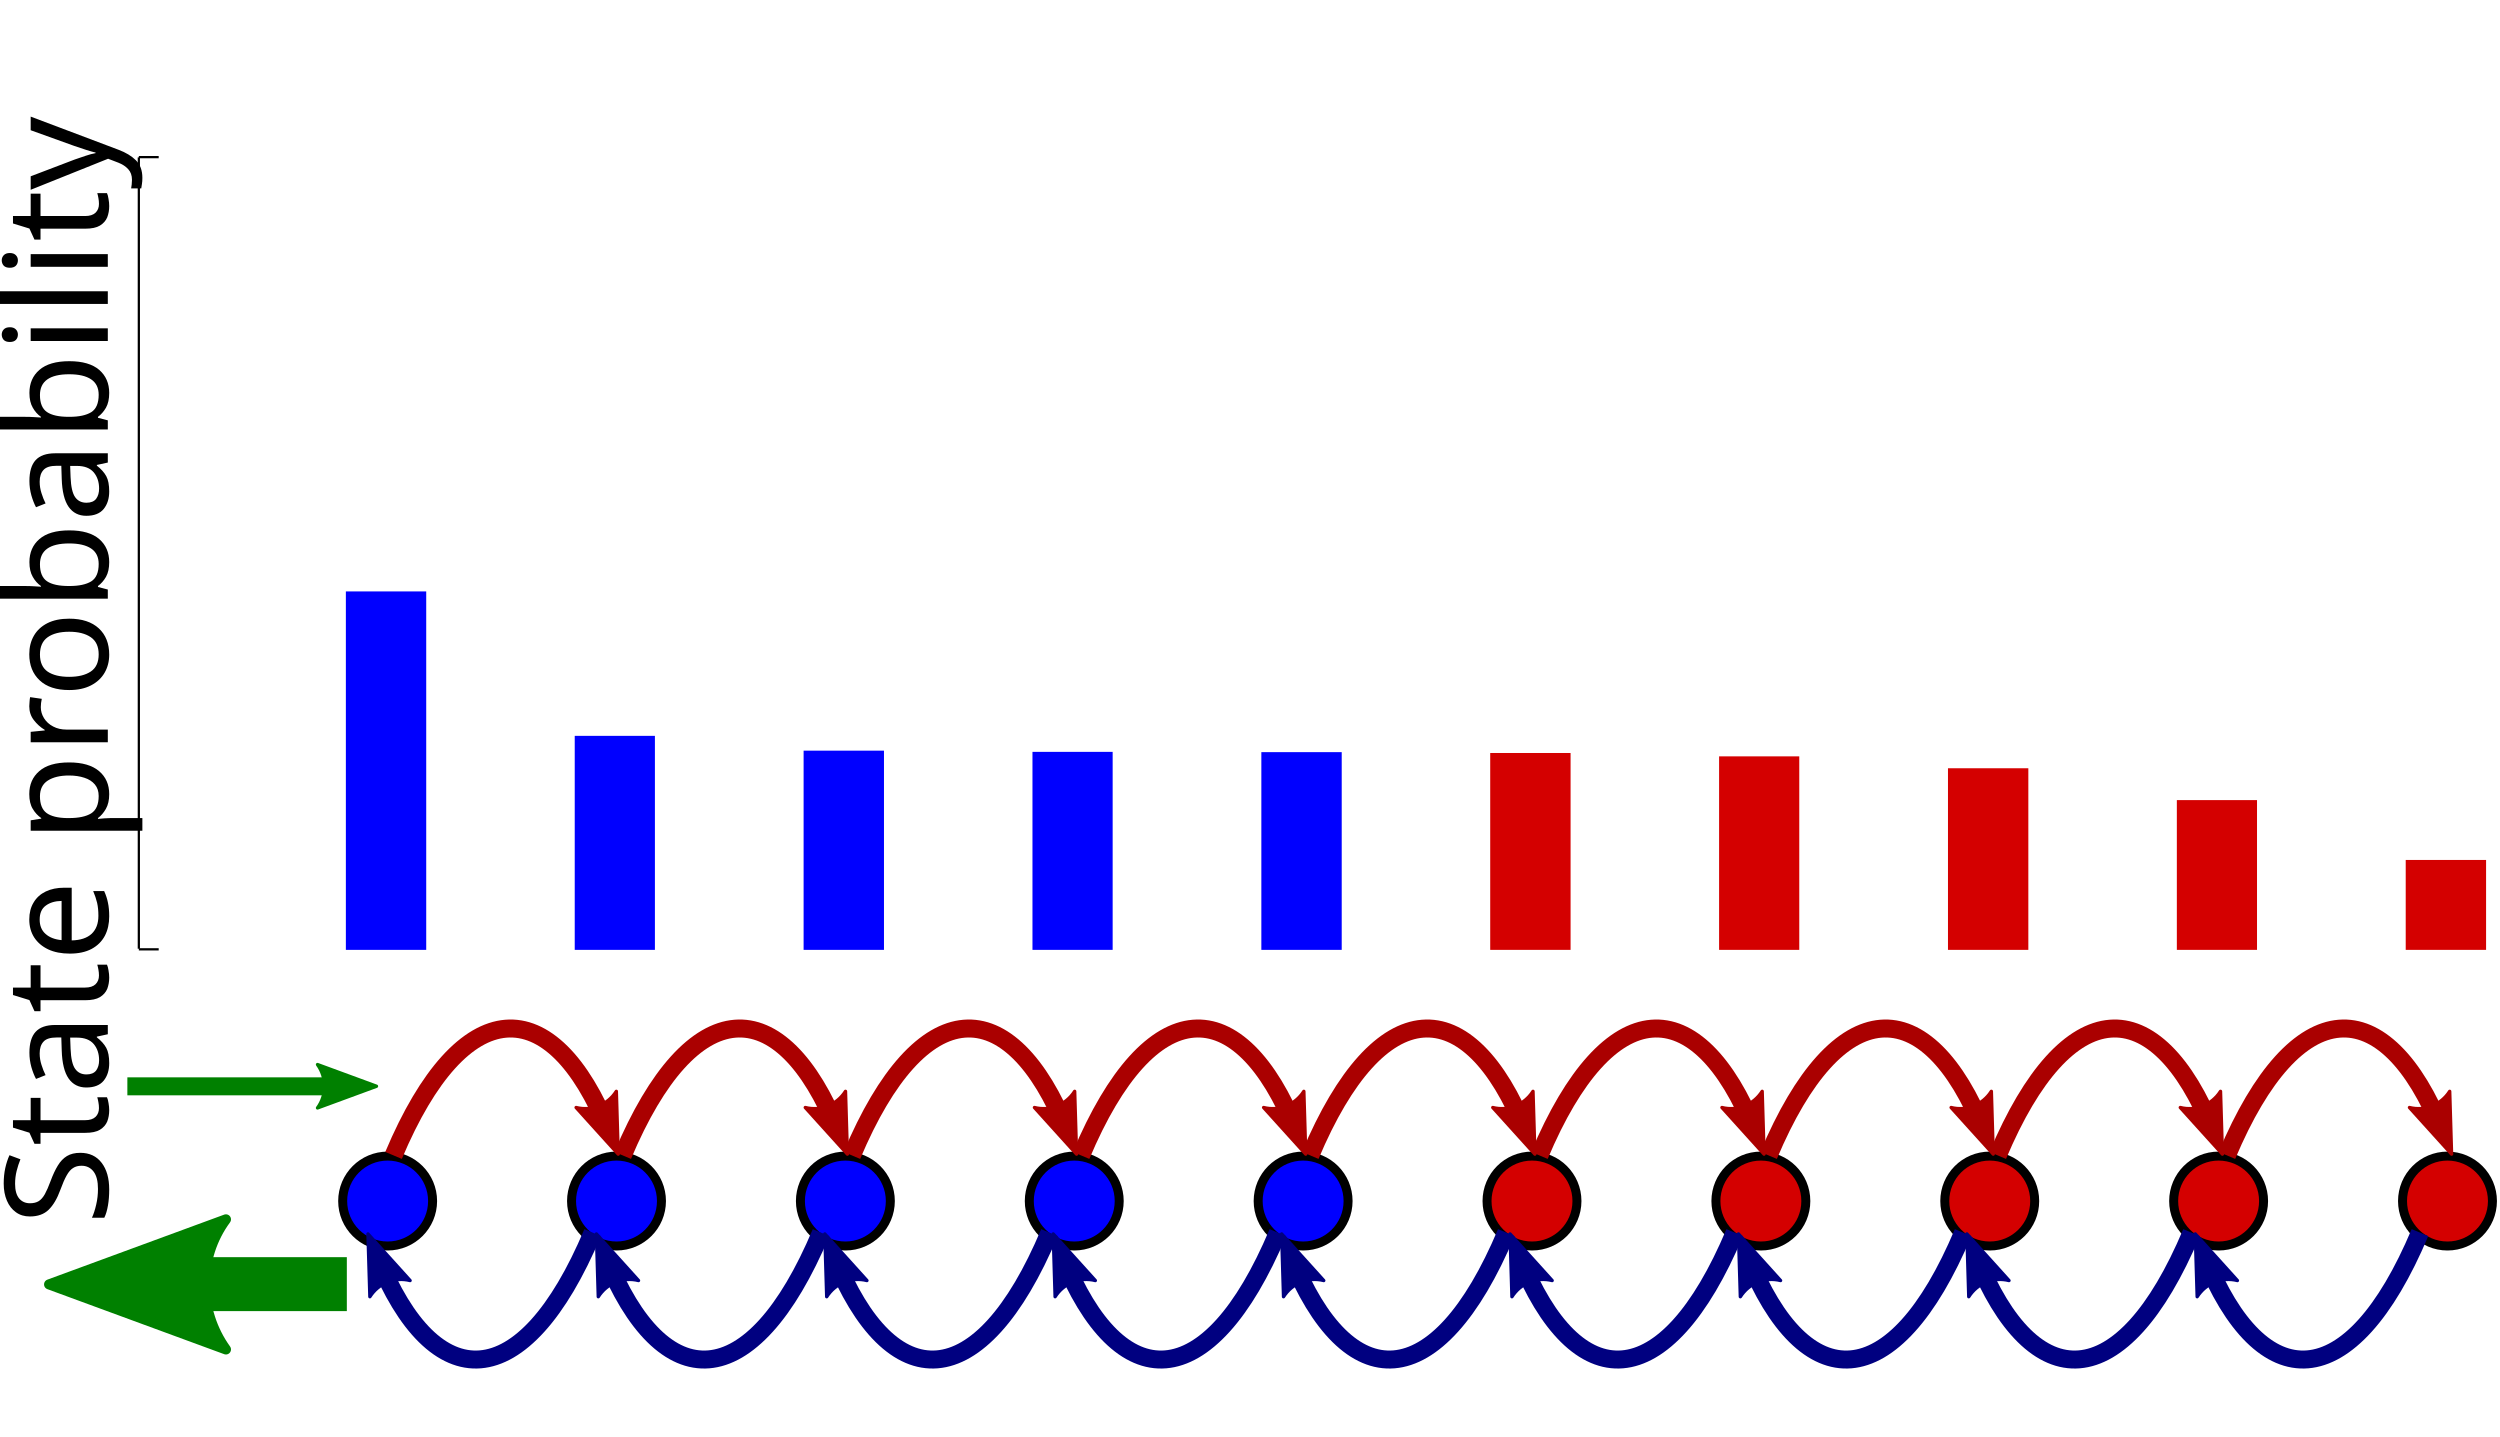
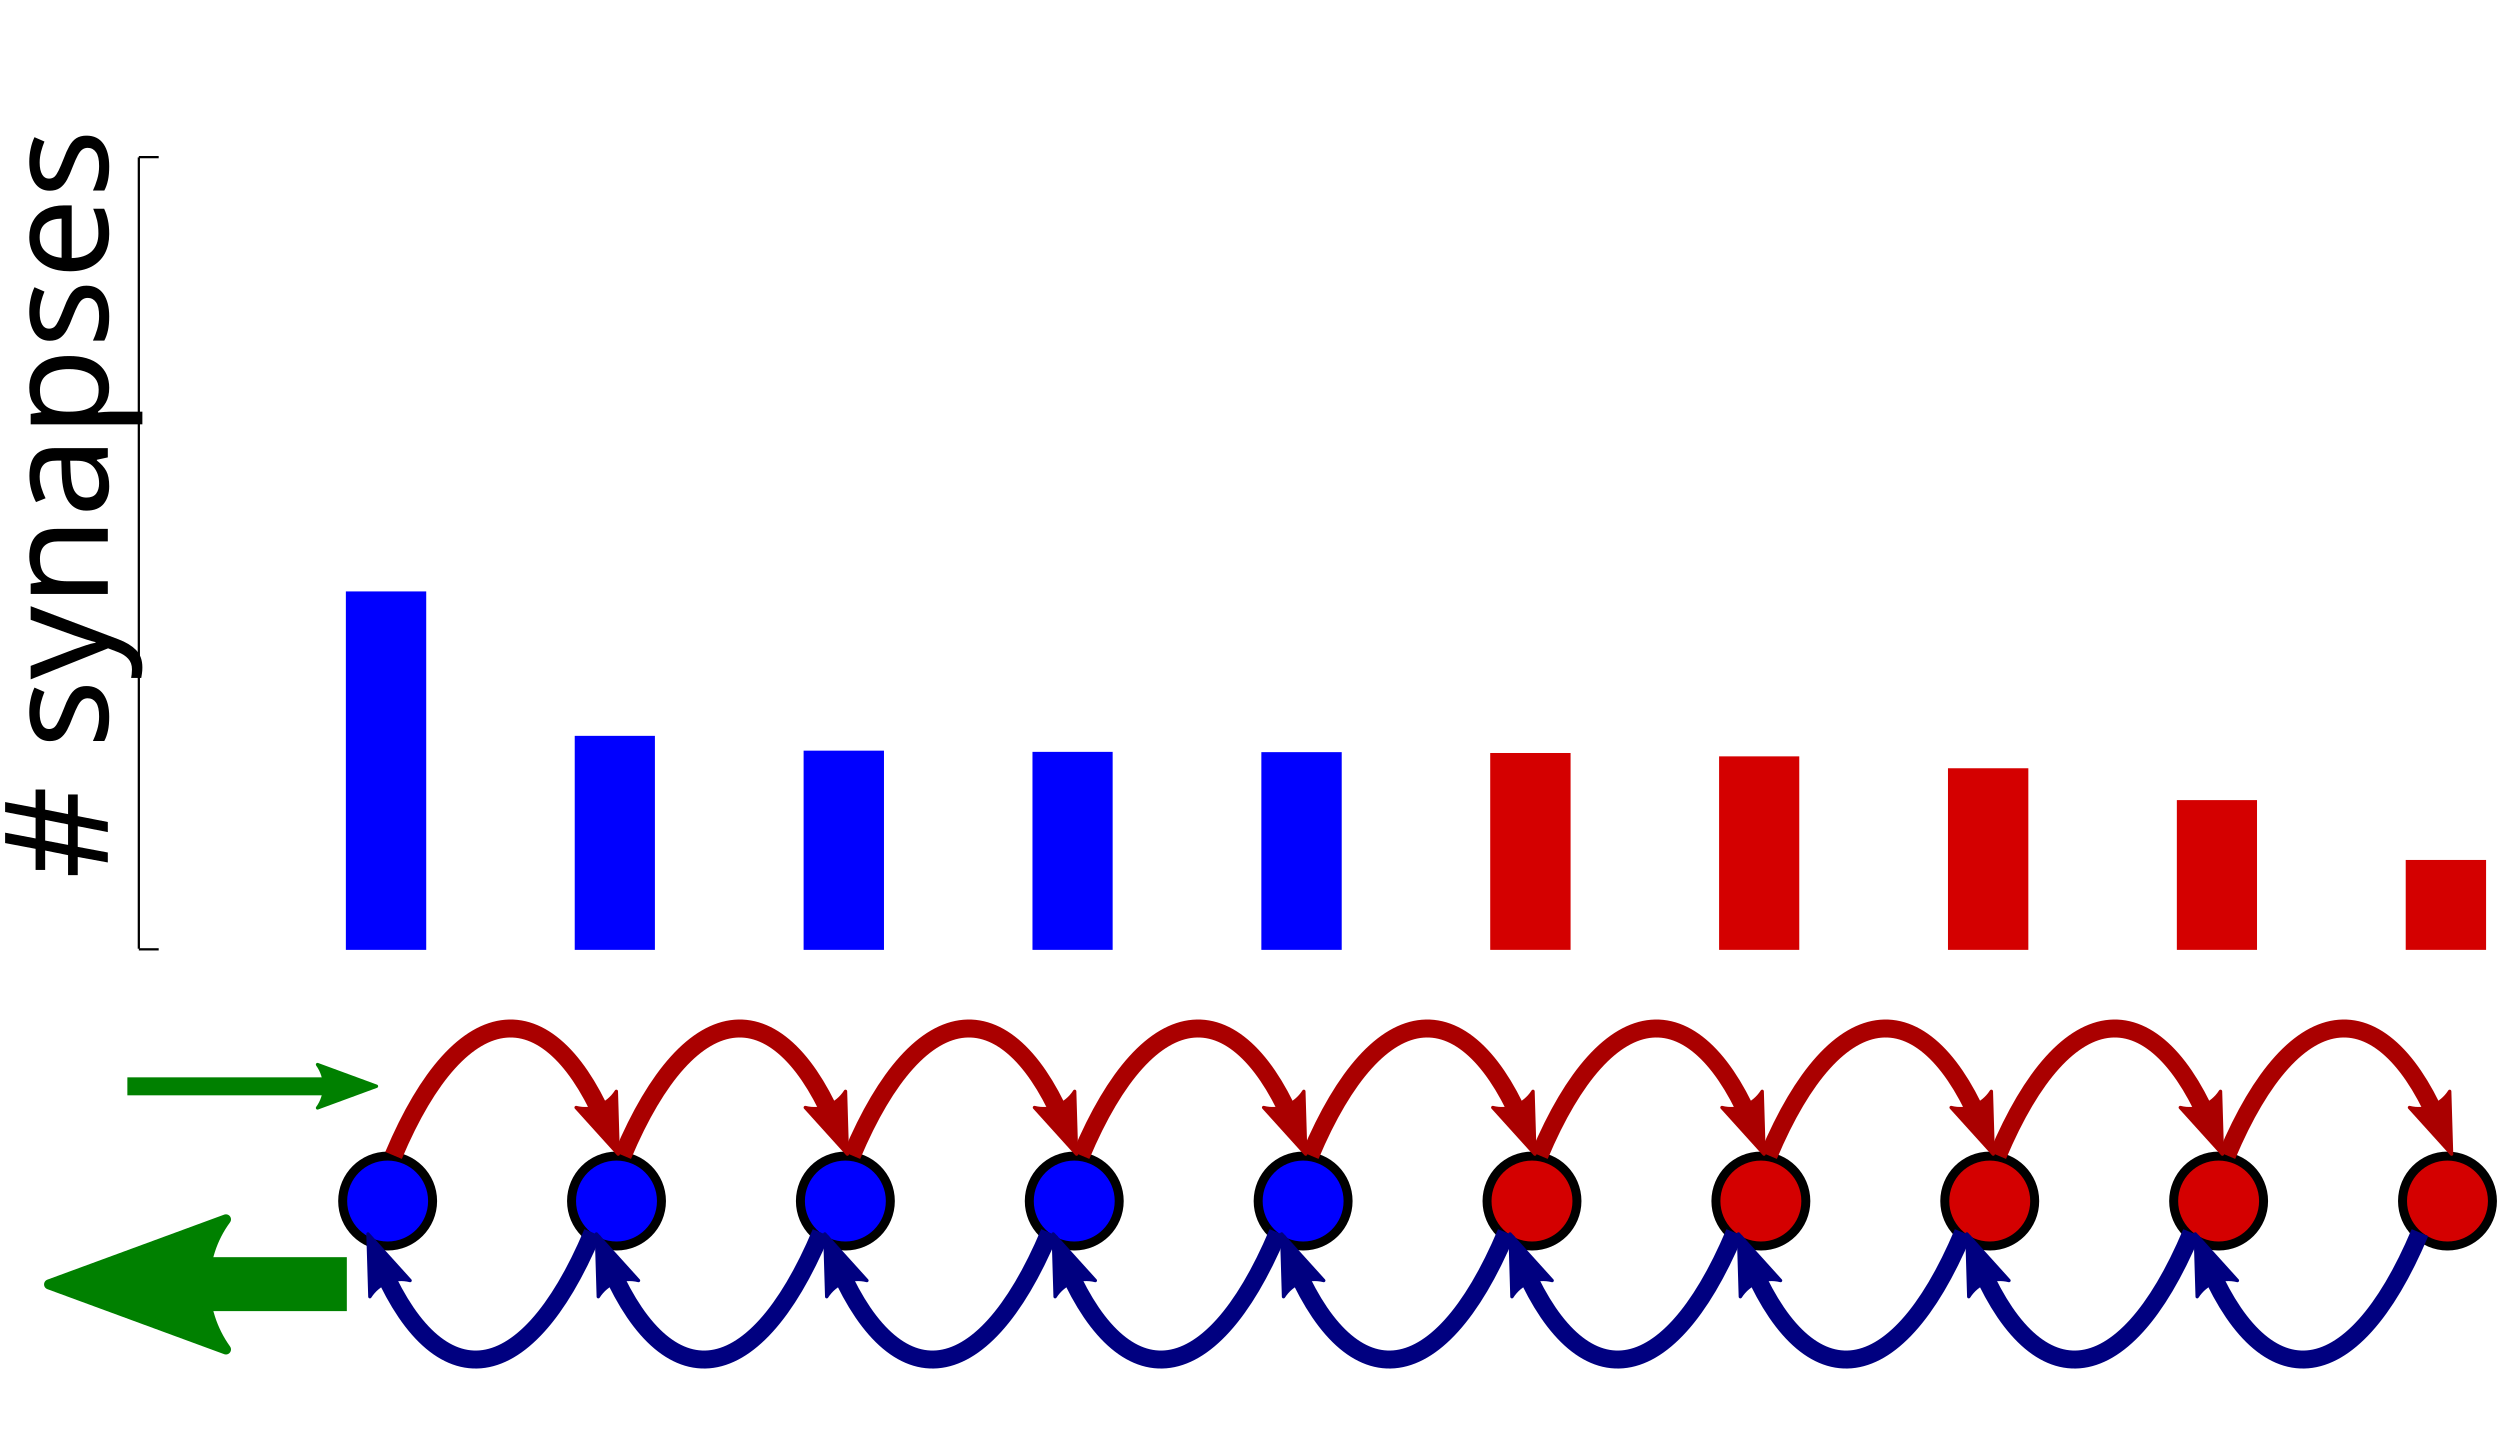
<svg xmlns="http://www.w3.org/2000/svg" width="278.043" height="159.804" id="svg2" version="1.1">
  <defs id="defs4">
    <marker orient="auto" refY="0" refX="0" id="Arrow2Send" style="overflow:visible">
      <path id="path4544" style="font-size:12px;fill-rule:evenodd;stroke-width:0.625;stroke-linejoin:round" d="M 8.719,4.034 -2.207,0.016 8.719,-4.002 c -1.745,2.372 -1.735,5.617 -6e-7,8.035 z" transform="matrix(-0.3,0,0,-0.3,0.69,0)" />
    </marker>
    <marker orient="auto" refY="0" refX="0" id="Arrow2Sstart" style="overflow:visible">
      <path id="path4541" style="font-size:12px;fill-rule:evenodd;stroke-width:0.625;stroke-linejoin:round" d="M 8.719,4.034 -2.207,0.016 8.719,-4.002 c -1.745,2.372 -1.735,5.617 -6e-7,8.035 z" transform="matrix(0.3,0,0,0.3,-0.69,0)" />
    </marker>
    <marker orient="auto" refY="0" refX="0" id="Arrow2Send-4" style="overflow:visible">
      <path id="path4544-5" style="font-size:12px;fill-rule:evenodd;stroke-width:0.625;stroke-linejoin:round" d="M 8.719,4.034 -2.207,0.016 8.719,-4.002 c -1.745,2.372 -1.735,5.617 -6e-7,8.035 z" transform="matrix(-0.3,0,0,-0.3,0.69,0)" />
    </marker>
    <marker orient="auto" refY="0" refX="0" id="Arrow2Send-3" style="overflow:visible">
      <path id="path4544-52" style="font-size:12px;fill-rule:evenodd;stroke-width:0.625;stroke-linejoin:round" d="M 8.719,4.034 -2.207,0.016 8.719,-4.002 c -1.745,2.372 -1.735,5.617 -6e-7,8.035 z" transform="matrix(-0.3,0,0,-0.3,0.69,0)" />
    </marker>
    <marker orient="auto" refY="0" refX="0" id="Arrow2Send-9" style="overflow:visible">
      <path id="path4544-4" style="font-size:12px;fill-rule:evenodd;stroke-width:0.625;stroke-linejoin:round" d="M 8.719,4.034 -2.207,0.016 8.719,-4.002 c -1.745,2.372 -1.735,5.617 -6e-7,8.035 z" transform="matrix(-0.3,0,0,-0.3,0.69,0)" />
    </marker>
    <marker orient="auto" refY="0" refX="0" id="Arrow2Send-0" style="overflow:visible">
      <path id="path4544-59" style="font-size:12px;fill-rule:evenodd;stroke-width:0.625;stroke-linejoin:round" d="M 8.719,4.034 -2.207,0.016 8.719,-4.002 c -1.745,2.372 -1.735,5.617 -6e-7,8.035 z" transform="matrix(-0.3,0,0,-0.3,0.69,0)" />
    </marker>
    <marker orient="auto" refY="0" refX="0" id="Arrow2Send-6" style="overflow:visible">
      <path id="path4544-594" style="font-size:12px;fill-rule:evenodd;stroke-width:0.625;stroke-linejoin:round" d="M 8.719,4.034 -2.207,0.016 8.719,-4.002 c -1.745,2.372 -1.735,5.617 -6e-7,8.035 z" transform="matrix(-0.3,0,0,-0.3,0.69,0)" />
    </marker>
    <marker orient="auto" refY="0" refX="0" id="Arrow2Send-43" style="overflow:visible">
      <path id="path4544-54" style="font-size:12px;fill-rule:evenodd;stroke-width:0.625;stroke-linejoin:round" d="M 8.719,4.034 -2.207,0.016 8.719,-4.002 c -1.745,2.372 -1.735,5.617 -6e-7,8.035 z" transform="matrix(-0.3,0,0,-0.3,0.69,0)" />
    </marker>
    <marker orient="auto" refY="0" refX="0" id="Arrow2Send-41" style="overflow:visible">
      <path id="path4544-6" style="font-size:12px;fill-rule:evenodd;stroke-width:0.625;stroke-linejoin:round" d="M 8.719,4.034 -2.207,0.016 8.719,-4.002 c -1.745,2.372 -1.735,5.617 -6e-7,8.035 z" transform="matrix(-0.3,0,0,-0.3,0.69,0)" />
    </marker>
    <marker orient="auto" refY="0" refX="0" id="Arrow2Send-1" style="overflow:visible">
      <path id="path4544-58" style="font-size:12px;fill-rule:evenodd;stroke-width:0.625;stroke-linejoin:round" d="M 8.719,4.034 -2.207,0.016 8.719,-4.002 c -1.745,2.372 -1.735,5.617 -6e-7,8.035 z" transform="matrix(-0.3,0,0,-0.3,0.69,0)" />
    </marker>
    <marker orient="auto" refY="0" refX="0" id="Arrow2Send-01" style="overflow:visible">
      <path id="path4544-40" style="font-size:12px;fill-rule:evenodd;stroke-width:0.625;stroke-linejoin:round" d="M 8.719,4.034 -2.207,0.016 8.719,-4.002 c -1.745,2.372 -1.735,5.617 -6e-7,8.035 z" transform="matrix(-0.3,0,0,-0.3,0.69,0)" />
    </marker>
    <marker orient="auto" refY="0" refX="0" id="Arrow2Send-91" style="overflow:visible">
      <path id="path4544-7" style="font-size:12px;fill-rule:evenodd;stroke-width:0.625;stroke-linejoin:round" d="M 8.719,4.034 -2.207,0.016 8.719,-4.002 c -1.745,2.372 -1.735,5.617 -6e-7,8.035 z" transform="matrix(-0.3,0,0,-0.3,0.69,0)" />
    </marker>
    <marker orient="auto" refY="0" refX="0" id="Arrow2Send-96" style="overflow:visible">
      <path id="path4544-8" style="font-size:12px;fill-rule:evenodd;stroke-width:0.625;stroke-linejoin:round" d="M 8.719,4.034 -2.207,0.016 8.719,-4.002 c -1.745,2.372 -1.735,5.617 -6e-7,8.035 z" transform="matrix(-0.3,0,0,-0.3,0.69,0)" />
    </marker>
    <marker orient="auto" refY="0" refX="0" id="Arrow2Send-30" style="overflow:visible">
      <path id="path4544-2" style="font-size:12px;fill-rule:evenodd;stroke-width:0.625;stroke-linejoin:round" d="M 8.719,4.034 -2.207,0.016 8.719,-4.002 c -1.745,2.372 -1.735,5.617 -6e-7,8.035 z" transform="matrix(-0.3,0,0,-0.3,0.69,0)" />
    </marker>
    <marker orient="auto" refY="0" refX="0" id="Arrow2Send-92" style="overflow:visible">
      <path id="path4544-24" style="font-size:12px;fill-rule:evenodd;stroke-width:0.625;stroke-linejoin:round" d="M 8.719,4.034 -2.207,0.016 8.719,-4.002 c -1.745,2.372 -1.735,5.617 -6e-7,8.035 z" transform="matrix(-0.3,0,0,-0.3,0.69,0)" />
    </marker>
    <marker orient="auto" refY="0" refX="0" id="Arrow2Send-8" style="overflow:visible">
      <path id="path4544-72" style="font-size:12px;fill-rule:evenodd;stroke-width:0.625;stroke-linejoin:round" d="M 8.719,4.034 -2.207,0.016 8.719,-4.002 c -1.745,2.372 -1.735,5.617 -6e-7,8.035 z" transform="matrix(-0.3,0,0,-0.3,0.69,0)" />
    </marker>
    <marker orient="auto" refY="0" refX="0" id="Arrow2Send-34" style="overflow:visible">
      <path id="path4544-3" style="font-size:12px;fill-rule:evenodd;stroke-width:0.625;stroke-linejoin:round" d="M 8.719,4.034 -2.207,0.016 8.719,-4.002 c -1.745,2.372 -1.735,5.617 -6e-7,8.035 z" transform="matrix(-0.3,0,0,-0.3,0.69,0)" />
    </marker>
    <marker orient="auto" refY="0" refX="0" id="Arrow2Send-32" style="overflow:visible">
      <path id="path4544-76" style="font-size:12px;fill-rule:evenodd;stroke-width:0.625;stroke-linejoin:round" d="M 8.719,4.034 -2.207,0.016 8.719,-4.002 c -1.745,2.372 -1.735,5.617 -6e-7,8.035 z" transform="matrix(-0.3,0,0,-0.3,0.69,0)" />
    </marker>
    <marker orient="auto" refY="0" refX="0" id="Arrow2Send-36" style="overflow:visible">
      <path id="path4544-9" style="font-size:12px;fill-rule:evenodd;stroke-width:0.625;stroke-linejoin:round" d="M 8.719,4.034 -2.207,0.016 8.719,-4.002 c -1.745,2.372 -1.735,5.617 -6e-7,8.035 z" transform="matrix(-0.3,0,0,-0.3,0.69,0)" />
    </marker>
    <marker orient="auto" refY="0" refX="0" id="Arrow2Send-33" style="overflow:visible">
      <path id="path4544-0" style="font-size:12px;fill-rule:evenodd;stroke-width:0.625;stroke-linejoin:round" d="M 8.719,4.034 -2.207,0.016 8.719,-4.002 c -1.745,2.372 -1.735,5.617 -6e-7,8.035 z" transform="matrix(-0.3,0,0,-0.3,0.69,0)" />
    </marker>
    <marker orient="auto" refY="0" refX="0" id="Arrow2SendM" style="overflow:visible">
      <path id="path3097" style="font-size:12px;fill:#aa0000;fill-rule:evenodd;stroke:#aa0000;stroke-width:0.625;stroke-linejoin:round" d="M 8.719,4.034 -2.207,0.016 8.719,-4.002 c -1.745,2.372 -1.735,5.617 -6e-7,8.035 z" transform="matrix(-0.3,0,0,-0.3,0.69,0)" />
    </marker>
    <marker orient="auto" refY="0" refX="0" id="Arrow2Sendg" style="overflow:visible">
      <path id="path3100" style="font-size:12px;fill:#aa0000;fill-rule:evenodd;stroke:#aa0000;stroke-width:0.625;stroke-linejoin:round" d="M 8.719,4.034 -2.207,0.016 8.719,-4.002 c -1.745,2.372 -1.735,5.617 -6e-7,8.035 z" transform="matrix(-0.3,0,0,-0.3,0.69,0)" />
    </marker>
    <marker orient="auto" refY="0" refX="0" id="Arrow2Send3" style="overflow:visible">
      <path id="path3103" style="font-size:12px;fill:#aa0000;fill-rule:evenodd;stroke:#aa0000;stroke-width:0.625;stroke-linejoin:round" d="M 8.719,4.034 -2.207,0.016 8.719,-4.002 c -1.745,2.372 -1.735,5.617 -6e-7,8.035 z" transform="matrix(-0.3,0,0,-0.3,0.69,0)" />
    </marker>
    <marker orient="auto" refY="0" refX="0" id="Arrow2Sends" style="overflow:visible">
      <path id="path3106" style="font-size:12px;fill:#aa0000;fill-rule:evenodd;stroke:#aa0000;stroke-width:0.625;stroke-linejoin:round" d="M 8.719,4.034 -2.207,0.016 8.719,-4.002 c -1.745,2.372 -1.735,5.617 -6e-7,8.035 z" transform="matrix(-0.3,0,0,-0.3,0.69,0)" />
    </marker>
    <marker orient="auto" refY="0" refX="0" id="Arrow2Sendz" style="overflow:visible">
      <path id="path3109" style="font-size:12px;fill:#aa0000;fill-rule:evenodd;stroke:#aa0000;stroke-width:0.625;stroke-linejoin:round" d="M 8.719,4.034 -2.207,0.016 8.719,-4.002 c -1.745,2.372 -1.735,5.617 -6e-7,8.035 z" transform="matrix(-0.3,0,0,-0.3,0.69,0)" />
    </marker>
    <marker orient="auto" refY="0" refX="0" id="Arrow2SendI" style="overflow:visible">
      <path id="path3112" style="font-size:12px;fill:#aa0000;fill-rule:evenodd;stroke:#aa0000;stroke-width:0.625;stroke-linejoin:round" d="M 8.719,4.034 -2.207,0.016 8.719,-4.002 c -1.745,2.372 -1.735,5.617 -6e-7,8.035 z" transform="matrix(-0.3,0,0,-0.3,0.69,0)" />
    </marker>
    <marker orient="auto" refY="0" refX="0" id="Arrow2Send7" style="overflow:visible">
      <path id="path3115" style="font-size:12px;fill:#aa0000;fill-rule:evenodd;stroke:#aa0000;stroke-width:0.625;stroke-linejoin:round" d="M 8.719,4.034 -2.207,0.016 8.719,-4.002 c -1.745,2.372 -1.735,5.617 -6e-7,8.035 z" transform="matrix(-0.3,0,0,-0.3,0.69,0)" />
    </marker>
    <marker orient="auto" refY="0" refX="0" id="Arrow2SendG" style="overflow:visible">
      <path id="path3118" style="font-size:12px;fill:#aa0000;fill-rule:evenodd;stroke:#aa0000;stroke-width:0.625;stroke-linejoin:round" d="M 8.719,4.034 -2.207,0.016 8.719,-4.002 c -1.745,2.372 -1.735,5.617 -6e-7,8.035 z" transform="matrix(-0.3,0,0,-0.3,0.69,0)" />
    </marker>
    <marker orient="auto" refY="0" refX="0" id="Arrow2SendJ" style="overflow:visible">
      <path id="path3121" style="font-size:12px;fill:#aa0000;fill-rule:evenodd;stroke:#aa0000;stroke-width:0.625;stroke-linejoin:round" d="M 8.719,4.034 -2.207,0.016 8.719,-4.002 c -1.745,2.372 -1.735,5.617 -6e-7,8.035 z" transform="matrix(-0.3,0,0,-0.3,0.69,0)" />
    </marker>
    <marker orient="auto" refY="0" refX="0" id="Arrow2Sendzk" style="overflow:visible">
      <path id="path3315" style="font-size:12px;fill:#000080;fill-rule:evenodd;stroke:#000080;stroke-width:0.625;stroke-linejoin:round" d="M 8.719,4.034 -2.207,0.016 8.719,-4.002 c -1.745,2.372 -1.735,5.617 -6e-7,8.035 z" transform="matrix(-0.3,0,0,-0.3,0.69,0)" />
    </marker>
    <marker orient="auto" refY="0" refX="0" id="Arrow2SendD" style="overflow:visible">
      <path id="path3318" style="font-size:12px;fill:#000080;fill-rule:evenodd;stroke:#000080;stroke-width:0.625;stroke-linejoin:round" d="M 8.719,4.034 -2.207,0.016 8.719,-4.002 c -1.745,2.372 -1.735,5.617 -6e-7,8.035 z" transform="matrix(-0.3,0,0,-0.3,0.69,0)" />
    </marker>
    <marker orient="auto" refY="0" refX="0" id="Arrow2SendO" style="overflow:visible">
      <path id="path3321" style="font-size:12px;fill:#000080;fill-rule:evenodd;stroke:#000080;stroke-width:0.625;stroke-linejoin:round" d="M 8.719,4.034 -2.207,0.016 8.719,-4.002 c -1.745,2.372 -1.735,5.617 -6e-7,8.035 z" transform="matrix(-0.3,0,0,-0.3,0.69,0)" />
    </marker>
    <marker orient="auto" refY="0" refX="0" id="Arrow2Sendu" style="overflow:visible">
      <path id="path3324" style="font-size:12px;fill:#000080;fill-rule:evenodd;stroke:#000080;stroke-width:0.625;stroke-linejoin:round" d="M 8.719,4.034 -2.207,0.016 8.719,-4.002 c -1.745,2.372 -1.735,5.617 -6e-7,8.035 z" transform="matrix(-0.3,0,0,-0.3,0.69,0)" />
    </marker>
    <marker orient="auto" refY="0" refX="0" id="Arrow2Sendd" style="overflow:visible">
      <path id="path3327" style="font-size:12px;fill:#000080;fill-rule:evenodd;stroke:#000080;stroke-width:0.625;stroke-linejoin:round" d="M 8.719,4.034 -2.207,0.016 8.719,-4.002 c -1.745,2.372 -1.735,5.617 -6e-7,8.035 z" transform="matrix(-0.3,0,0,-0.3,0.69,0)" />
    </marker>
    <marker orient="auto" refY="0" refX="0" id="Arrow2Send9" style="overflow:visible">
      <path id="path3330" style="font-size:12px;fill:#000080;fill-rule:evenodd;stroke:#000080;stroke-width:0.625;stroke-linejoin:round" d="M 8.719,4.034 -2.207,0.016 8.719,-4.002 c -1.745,2.372 -1.735,5.617 -6e-7,8.035 z" transform="matrix(-0.3,0,0,-0.3,0.69,0)" />
    </marker>
    <marker orient="auto" refY="0" refX="0" id="Arrow2SendI1" style="overflow:visible">
      <path id="path3333" style="font-size:12px;fill:#000080;fill-rule:evenodd;stroke:#000080;stroke-width:0.625;stroke-linejoin:round" d="M 8.719,4.034 -2.207,0.016 8.719,-4.002 c -1.745,2.372 -1.735,5.617 -6e-7,8.035 z" transform="matrix(-0.3,0,0,-0.3,0.69,0)" />
    </marker>
    <marker orient="auto" refY="0" refX="0" id="Arrow2Senda" style="overflow:visible">
      <path id="path3336" style="font-size:12px;fill:#000080;fill-rule:evenodd;stroke:#000080;stroke-width:0.625;stroke-linejoin:round" d="M 8.719,4.034 -2.207,0.016 8.719,-4.002 c -1.745,2.372 -1.735,5.617 -6e-7,8.035 z" transform="matrix(-0.3,0,0,-0.3,0.69,0)" />
    </marker>
    <marker orient="auto" refY="0" refX="0" id="Arrow2SendaN" style="overflow:visible">
      <path id="path3339" style="font-size:12px;fill:#000080;fill-rule:evenodd;stroke:#000080;stroke-width:0.625;stroke-linejoin:round" d="M 8.719,4.034 -2.207,0.016 8.719,-4.002 c -1.745,2.372 -1.735,5.617 -6e-7,8.035 z" transform="matrix(-0.3,0,0,-0.3,0.69,0)" />
    </marker>
    <marker orient="auto" refY="0" refX="0" id="Arrow2Send-33d2" style="overflow:visible">
      <path id="path5288" style="font-size:12px;fill:#008000;fill-rule:evenodd;stroke:#008000;stroke-width:0.625;stroke-linejoin:round" d="M 8.719,4.034 -2.207,0.016 8.719,-4.002 c -1.745,2.372 -1.735,5.617 -6e-7,8.035 z" transform="matrix(-0.3,0,0,-0.3,0.69,0)" />
    </marker>
    <marker orient="auto" refY="0" refX="0" id="Arrow2Send-337r" style="overflow:visible">
      <path id="path5291" style="font-size:12px;fill:#008000;fill-rule:evenodd;stroke:#008000;stroke-width:0.625;stroke-linejoin:round" d="M 8.719,4.034 -2.207,0.016 8.719,-4.002 c -1.745,2.372 -1.735,5.617 -6e-7,8.035 z" transform="matrix(-0.3,0,0,-0.3,0.69,0)" />
    </marker>
    <marker orient="auto" refY="0" refX="0" id="Arrow2Send-33Jk" style="overflow:visible">
      <path id="path5285" style="font-size:12px;fill:#008000;fill-rule:evenodd;stroke:#008000;stroke-width:0.625;stroke-linejoin:round" d="M 8.719,4.034 -2.207,0.016 8.719,-4.002 c -1.745,2.372 -1.735,5.617 -6e-7,8.035 z" transform="matrix(-0.3,0,0,-0.3,0.69,0)" />
    </marker>
    <marker orient="auto" refY="0" refX="0" id="Arrow2Send-33V0" style="overflow:visible">
      <path id="path5294" style="font-size:12px;fill:#008000;fill-rule:evenodd;stroke:#008000;stroke-width:0.625;stroke-linejoin:round" d="M 8.719,4.034 -2.207,0.016 8.719,-4.002 c -1.745,2.372 -1.735,5.617 -6e-7,8.035 z" transform="matrix(-0.3,0,0,-0.3,0.69,0)" />
    </marker>
    <marker orient="auto" refY="0" refX="0" id="Arrow2Send-33Jk-1" style="overflow:visible">
      <path id="path5285-4" style="font-size:12px;fill:#008000;fill-rule:evenodd;stroke:#008000;stroke-width:0.625;stroke-linejoin:round" d="M 8.719,4.034 -2.207,0.016 8.719,-4.002 c -1.745,2.372 -1.735,5.617 -6e-7,8.035 z" transform="matrix(-0.3,0,0,-0.3,0.69,0)" />
    </marker>
    <marker orient="auto" refY="0" refX="0" id="Arrow2Send-33V0-2" style="overflow:visible">
      <path id="path5294-3" style="font-size:12px;fill:#008000;fill-rule:evenodd;stroke:#008000;stroke-width:0.625;stroke-linejoin:round" d="M 8.719,4.034 -2.207,0.016 8.719,-4.002 c -1.745,2.372 -1.735,5.617 -6e-7,8.035 z" transform="matrix(-0.3,0,0,-0.3,0.69,0)" />
    </marker>
  </defs>
  <g id="layer1" transform="translate(-90.98613,-322.2844)">
    <g id="g3122" transform="translate(-8.499912,14.92788)">
      <path d="m 190,347.362 c 0,2.761 -2.239,5 -5,5 -2.761,0 -5,-2.239 -5,-5 0,-2.761 2.239,-5 5,-5 2.761,0 5,2.239 5,5 z" id="path2994-3-2-1" style="fill:#d40000;stroke:#000000;stroke-width:1;stroke-linecap:round;stroke-linejoin:round;stroke-miterlimit:4;stroke-dasharray:none;stroke-dashoffset:0" transform="matrix(-1,0,0,1,556.6883,93.57143)" />
      <path d="m 190,347.362 c 0,2.761 -2.239,5 -5,5 -2.761,0 -5,-2.239 -5,-5 0,-2.761 2.239,-5 5,-5 2.761,0 5,2.239 5,5 z" id="path2994-3-2-7" style="fill:#d40000;stroke:#000000;stroke-width:1;stroke-linecap:round;stroke-linejoin:round;stroke-miterlimit:4;stroke-dasharray:none;stroke-dashoffset:0" transform="matrix(-1,0,0,1,531.2338,93.57143)" />
      <path d="m 190,347.362 c 0,2.761 -2.239,5 -5,5 -2.761,0 -5,-2.239 -5,-5 0,-2.761 2.239,-5 5,-5 2.761,0 5,2.239 5,5 z" id="path2994-3-2-4" style="fill:#d40000;stroke:#000000;stroke-width:1;stroke-linecap:round;stroke-linejoin:round;stroke-miterlimit:4;stroke-dasharray:none;stroke-dashoffset:0" transform="matrix(-1,0,0,1,480.3247,93.57143)" />
      <path d="m 190,347.362 c 0,2.761 -2.239,5 -5,5 -2.761,0 -5,-2.239 -5,-5 0,-2.761 2.239,-5 5,-5 2.761,0 5,2.239 5,5 z" id="path2994-3-2-0" style="fill:#d40000;stroke:#000000;stroke-width:1;stroke-linecap:round;stroke-linejoin:round;stroke-miterlimit:4;stroke-dasharray:none;stroke-dashoffset:0" transform="matrix(-1,0,0,1,505.7792,93.57143)" />
      <path d="m 190,347.362 c 0,2.761 -2.239,5 -5,5 -2.761,0 -5,-2.239 -5,-5 0,-2.761 2.239,-5 5,-5 2.761,0 5,2.239 5,5 z" id="path2994-3-2-9" style="fill:#d40000;stroke:#000000;stroke-width:1;stroke-linecap:round;stroke-linejoin:round;stroke-miterlimit:4;stroke-dasharray:none;stroke-dashoffset:0" transform="matrix(-1,0,0,1,454.8701,93.57143)" />
      <path d="m 190,347.362 c 0,2.761 -2.239,5 -5,5 -2.761,0 -5,-2.239 -5,-5 0,-2.761 2.239,-5 5,-5 2.761,0 5,2.239 5,5 z" id="path2994-8" style="fill:#0000ff;stroke:#000000;stroke-width:1;stroke-linecap:round;stroke-linejoin:round;stroke-miterlimit:4;stroke-dasharray:none;stroke-dashoffset:0" transform="matrix(-1,0,0,1,353.0519,93.57143)" />
      <path d="m 190,347.362 c 0,2.761 -2.239,5 -5,5 -2.761,0 -5,-2.239 -5,-5 0,-2.761 2.239,-5 5,-5 2.761,0 5,2.239 5,5 z" id="path2994-82" style="fill:#0000ff;stroke:#000000;stroke-width:1;stroke-linecap:round;stroke-linejoin:round;stroke-miterlimit:4;stroke-dasharray:none;stroke-dashoffset:0" transform="matrix(-1,0,0,1,378.5065,93.57143)" />
      <path d="m 190,347.362 c 0,2.761 -2.239,5 -5,5 -2.761,0 -5,-2.239 -5,-5 0,-2.761 2.239,-5 5,-5 2.761,0 5,2.239 5,5 z" id="path2994-45" style="fill:#0000ff;stroke:#000000;stroke-width:1;stroke-linecap:round;stroke-linejoin:round;stroke-miterlimit:4;stroke-dasharray:none;stroke-dashoffset:0" transform="matrix(-1,0,0,1,403.961,93.57143)" />
      <path d="m 190,347.362 c 0,2.761 -2.239,5 -5,5 -2.761,0 -5,-2.239 -5,-5 0,-2.761 2.239,-5 5,-5 2.761,0 5,2.239 5,5 z" id="path2994-5" style="fill:#0000ff;stroke:#000000;stroke-width:1;stroke-linecap:round;stroke-linejoin:round;stroke-miterlimit:4;stroke-dasharray:none;stroke-dashoffset:0" transform="matrix(-1,0,0,1,429.4156,93.57143)" />
      <path id="path5894-5-4" d="m 347.157,435.86 c 7.696,-18.279 17.625,-18.423 23.968,-2.651" style="fill:none;stroke:#aa0000;stroke-width:2;stroke-linecap:butt;stroke-linejoin:miter;stroke-miterlimit:4;stroke-opacity:1;stroke-dasharray:none;marker-end:url(#Arrow2Sends)" />
      <path id="path5894-5-9" d="m 321.669,435.86 c 7.696,-18.279 17.625,-18.423 23.968,-2.651" style="fill:none;stroke:#aa0000;stroke-width:2;stroke-linecap:butt;stroke-linejoin:miter;stroke-miterlimit:4;stroke-opacity:1;stroke-dasharray:none;marker-end:url(#Arrow2Sendg)" />
      <path id="path5894-5-93" d="m 296.182,435.86 c 7.696,-18.279 17.625,-18.423 23.968,-2.651" style="fill:none;stroke:#aa0000;stroke-width:2;stroke-linecap:butt;stroke-linejoin:miter;stroke-miterlimit:4;stroke-opacity:1;stroke-dasharray:none;marker-end:url(#Arrow2SendJ)" />
      <path id="path5894-5-48" d="m 270.694,435.86 c 7.696,-18.279 17.625,-18.423 23.968,-2.651" style="fill:none;stroke:#aa0000;stroke-width:2;stroke-linecap:butt;stroke-linejoin:miter;stroke-miterlimit:4;stroke-opacity:1;stroke-dasharray:none;marker-end:url(#Arrow2SendG)" />
      <path id="path5894-5-8" d="m 245.206,435.86 c 7.696,-18.279 17.625,-18.423 23.968,-2.651" style="fill:none;stroke:#aa0000;stroke-width:2;stroke-linecap:butt;stroke-linejoin:miter;stroke-miterlimit:4;stroke-opacity:1;stroke-dasharray:none;marker-end:url(#Arrow2SendM)" />
      <path id="path5894-5-2" d="m 219.719,435.86 c 7.696,-18.279 17.625,-18.423 23.968,-2.651" style="fill:none;stroke:#aa0000;stroke-width:2;stroke-linecap:butt;stroke-linejoin:miter;stroke-miterlimit:4;stroke-opacity:1;stroke-dasharray:none;marker-end:url(#Arrow2Send3)" />
      <path id="path5894-5-98" d="m 194.231,435.86 c 7.696,-18.279 17.625,-18.423 23.968,-2.651" style="fill:none;stroke:#aa0000;stroke-width:2;stroke-linecap:butt;stroke-linejoin:miter;stroke-miterlimit:4;stroke-opacity:1;stroke-dasharray:none;marker-end:url(#Arrow2SendI)" />
      <path id="path5894-5-49" d="m 168.743,435.86 c 7.696,-18.279 17.625,-18.423 23.968,-2.651" style="fill:none;stroke:#aa0000;stroke-width:2;stroke-linecap:butt;stroke-linejoin:miter;stroke-miterlimit:4;stroke-opacity:1;stroke-dasharray:none;marker-end:url(#Arrow2Send7)" />
      <g id="g3240">
        <path transform="matrix(-1,0,0,1,327.5974,93.57143)" style="fill:#0000ff;stroke:#000000;stroke-width:1;stroke-linecap:round;stroke-linejoin:round;stroke-miterlimit:4;stroke-dasharray:none;stroke-dashoffset:0" id="path2994-4" d="m 190,347.362 c 0,2.761 -2.239,5 -5,5 -2.761,0 -5,-2.239 -5,-5 0,-2.761 2.239,-5 5,-5 2.761,0 5,2.239 5,5 z" />
        <path style="fill:none;stroke:#aa0000;stroke-width:2;stroke-linecap:butt;stroke-linejoin:miter;stroke-miterlimit:4;stroke-opacity:1;stroke-dasharray:none;marker-end:url(#Arrow2Sendz)" d="m 143.256,435.86 c 7.696,-18.279 17.625,-18.423 23.968,-2.651" id="path5894-5" />
        <path style="fill:none;stroke:#000080;stroke-width:2;stroke-linecap:butt;stroke-linejoin:miter;stroke-miterlimit:4;stroke-opacity:1;stroke-dasharray:none;stroke-dashoffset:0;marker-end:url(#Arrow2SendD)" d="m 165.399,444.446 c -7.696,18.279 -17.625,18.423 -23.968,2.651" id="path5894-5-1" />
      </g>
      <path id="path5894-5-1-1" d="m 368.626,444.446 c -7.696,18.279 -17.625,18.423 -23.968,2.651" style="fill:none;stroke:#000080;stroke-width:2;stroke-linecap:butt;stroke-linejoin:miter;stroke-miterlimit:4;stroke-opacity:1;stroke-dasharray:none;stroke-dashoffset:0;marker-end:url(#Arrow2Senda)" />
      <path id="path5894-5-1-19" d="m 343.223,444.446 c -7.696,18.279 -17.625,18.423 -23.968,2.651" style="fill:none;stroke:#000080;stroke-width:2;stroke-linecap:butt;stroke-linejoin:miter;stroke-miterlimit:4;stroke-opacity:1;stroke-dasharray:none;stroke-dashoffset:0;marker-end:url(#Arrow2Sendd)" />
      <path id="path5894-5-1-0" d="m 317.819,444.446 c -7.696,18.279 -17.625,18.423 -23.968,2.651" style="fill:none;stroke:#000080;stroke-width:2;stroke-linecap:butt;stroke-linejoin:miter;stroke-miterlimit:4;stroke-opacity:1;stroke-dasharray:none;stroke-dashoffset:0;marker-end:url(#Arrow2SendI1)" />
      <path id="path5894-5-1-8" d="m 292.416,444.446 c -7.696,18.279 -17.625,18.423 -23.968,2.651" style="fill:none;stroke:#000080;stroke-width:2;stroke-linecap:butt;stroke-linejoin:miter;stroke-miterlimit:4;stroke-opacity:1;stroke-dasharray:none;stroke-dashoffset:0;marker-end:url(#Arrow2SendO)" />
      <path id="path5894-5-1-9" d="m 267.013,444.446 c -7.696,18.279 -17.625,18.423 -23.968,2.651" style="fill:none;stroke:#000080;stroke-width:2;stroke-linecap:butt;stroke-linejoin:miter;stroke-miterlimit:4;stroke-opacity:1;stroke-dasharray:none;stroke-dashoffset:0;marker-end:url(#Arrow2Sendu)" />
      <path id="path5894-5-1-95" d="m 241.609,444.446 c -7.696,18.279 -17.625,18.423 -23.968,2.651" style="fill:none;stroke:#000080;stroke-width:2;stroke-linecap:butt;stroke-linejoin:miter;stroke-miterlimit:4;stroke-opacity:1;stroke-dasharray:none;stroke-dashoffset:0;marker-end:url(#Arrow2Sendzk)" />
      <path id="path5894-5-1-191" d="m 216.206,444.446 c -7.696,18.279 -17.625,18.423 -23.968,2.651" style="fill:none;stroke:#000080;stroke-width:2;stroke-linecap:butt;stroke-linejoin:miter;stroke-miterlimit:4;stroke-opacity:1;stroke-dasharray:none;stroke-dashoffset:0;marker-end:url(#Arrow2Send9)" />
      <path id="path5894-5-1-15" d="m 190.802,444.446 c -7.696,18.279 -17.625,18.423 -23.968,2.651" style="fill:none;stroke:#000080;stroke-width:2;stroke-linecap:butt;stroke-linejoin:miter;stroke-miterlimit:4;stroke-opacity:1;stroke-dasharray:none;stroke-dashoffset:0;marker-end:url(#Arrow2SendaN)" />
    </g>
    <g id="g3157" transform="translate(-8.499912,14.92788)">
      <path d="m 114.927,324.832 2.208,0" style="fill:none;stroke:#000000;stroke-width:0.25;stroke-linecap:butt;stroke-linejoin:round;stroke-miterlimit:10;stroke-opacity:1;stroke-dasharray:none" id="path150" />
      <path d="m 114.927,412.873 0,-88.012" style="fill:none;stroke:#000000;stroke-width:0.25;stroke-linecap:butt;stroke-linejoin:round;stroke-miterlimit:10;stroke-opacity:1;stroke-dasharray:none" id="path176" />
      <path d="m 114.927,412.941 2.208,0" style="fill:none;stroke:#000000;stroke-width:0.25;stroke-linecap:butt;stroke-linejoin:round;stroke-miterlimit:10;stroke-opacity:1;stroke-dasharray:none" id="path150-1" />
-       <text transform="matrix(0,-1,1,0,0,0)" id="text3120" y="111.476" x="-443.6" style="font-size:40px;font-style:normal;font-weight:normal;line-height:125%;letter-spacing:0px;word-spacing:0px;fill:#000000;fill-opacity:1;stroke:none;font-family:Sans" xml:space="preserve">
-         <tspan style="font-size:16px" y="111.476" x="-443.6" id="tspan3122">State probability</tspan>
+       <text transform="matrix(0,-1,1,0,0,0)" id="text3120" y="111.476" x="-405.088" style="font-size:40px;font-style:normal;font-weight:normal;line-height:125%;letter-spacing:0px;word-spacing:0px;fill:#000000;fill-opacity:1;stroke:none;font-family:Sans" xml:space="preserve">
+         <tspan style="font-size:16px" y="111.476" x="-405.088" id="tspan3122"># synapses</tspan>
      </text>
    </g>
    <path id="path3082-2" d="m 105.151,443.103 25,0" style="fill:#ff9955;stroke:#008000;stroke-width:2;stroke-linecap:butt;stroke-linejoin:miter;stroke-miterlimit:4;stroke-opacity:1;stroke-dasharray:none;marker-end:url(#Arrow2Send-33V0)" />
    <path id="path3082-9-4" d="m 129.56,465.103 -25,0" style="fill:#ff9955;stroke:#008000;stroke-width:6;stroke-linecap:butt;stroke-linejoin:miter;stroke-miterlimit:4;stroke-opacity:1;stroke-dasharray:none;marker-end:url(#Arrow2Send-33Jk)" />
    <g id="g3133" transform="matrix(1,0,0,0.5747448,90.98613,322.2844)" style="fill:none">
      <path id="path3135" d="m 0,0 278.043,0 0,278.043 -278.043,0 z" style="fill:none;stroke:none" />
    </g>
    <g id="g3429">
      <path d="m 129.452,427.926 8.937,0 0,-39.865 -8.937,0 0,39.865 z" style="fill:#0000ff;fill-opacity:1;fill-rule:evenodd;stroke:none" id="path176-7" />
      <path d="m 154.906,427.926 8.917,0 0,-23.802 -8.917,0 0,23.802 z" style="fill:#0000ff;fill-opacity:1;fill-rule:evenodd;stroke:none" id="path180-1" />
      <path d="m 180.361,427.926 8.938,0 0,-22.156 -8.938,0 0,22.156 z" style="fill:#0000ff;fill-opacity:1;fill-rule:evenodd;stroke:none" id="path184-1" />
      <path d="m 205.815,427.926 8.917,0 0,-22.021 -8.917,0 0,22.021 z" style="fill:#0000ff;fill-opacity:1;fill-rule:evenodd;stroke:none" id="path188-5" />
      <path d="m 231.27,427.926 8.938,0 0,-21.99 -8.938,0 0,21.99 z" style="fill:#0000ff;fill-opacity:1;fill-rule:evenodd;stroke:none" id="path192-2" />
      <path d="m 256.724,427.926 8.938,0 0,-21.896 -8.938,0 0,21.896 z" style="fill:#d40000;fill-opacity:1;fill-rule:evenodd;stroke:none" id="path196-7" />
      <path d="m 282.179,427.926 8.917,0 0,-21.521 -8.917,0 0,21.521 z" style="fill:#d40000;fill-opacity:1;fill-rule:evenodd;stroke:none" id="path200-6" />
      <path d="m 307.634,427.926 8.938,0 0,-20.198 -8.938,0 0,20.198 z" style="fill:#d40000;fill-opacity:1;fill-rule:evenodd;stroke:none" id="path204-1" />
      <path d="m 333.088,427.926 8.917,0 0,-16.656 -8.917,0 0,16.656 z" style="fill:#d40000;fill-opacity:1;fill-rule:evenodd;stroke:none" id="path208-4" />
      <path d="m 358.543,427.926 8.938,0 0,-10 -8.938,0 0,10 z" style="fill:#d40000;fill-opacity:1;fill-rule:evenodd;stroke:none" id="path212-2" />
    </g>
  </g>
</svg>
